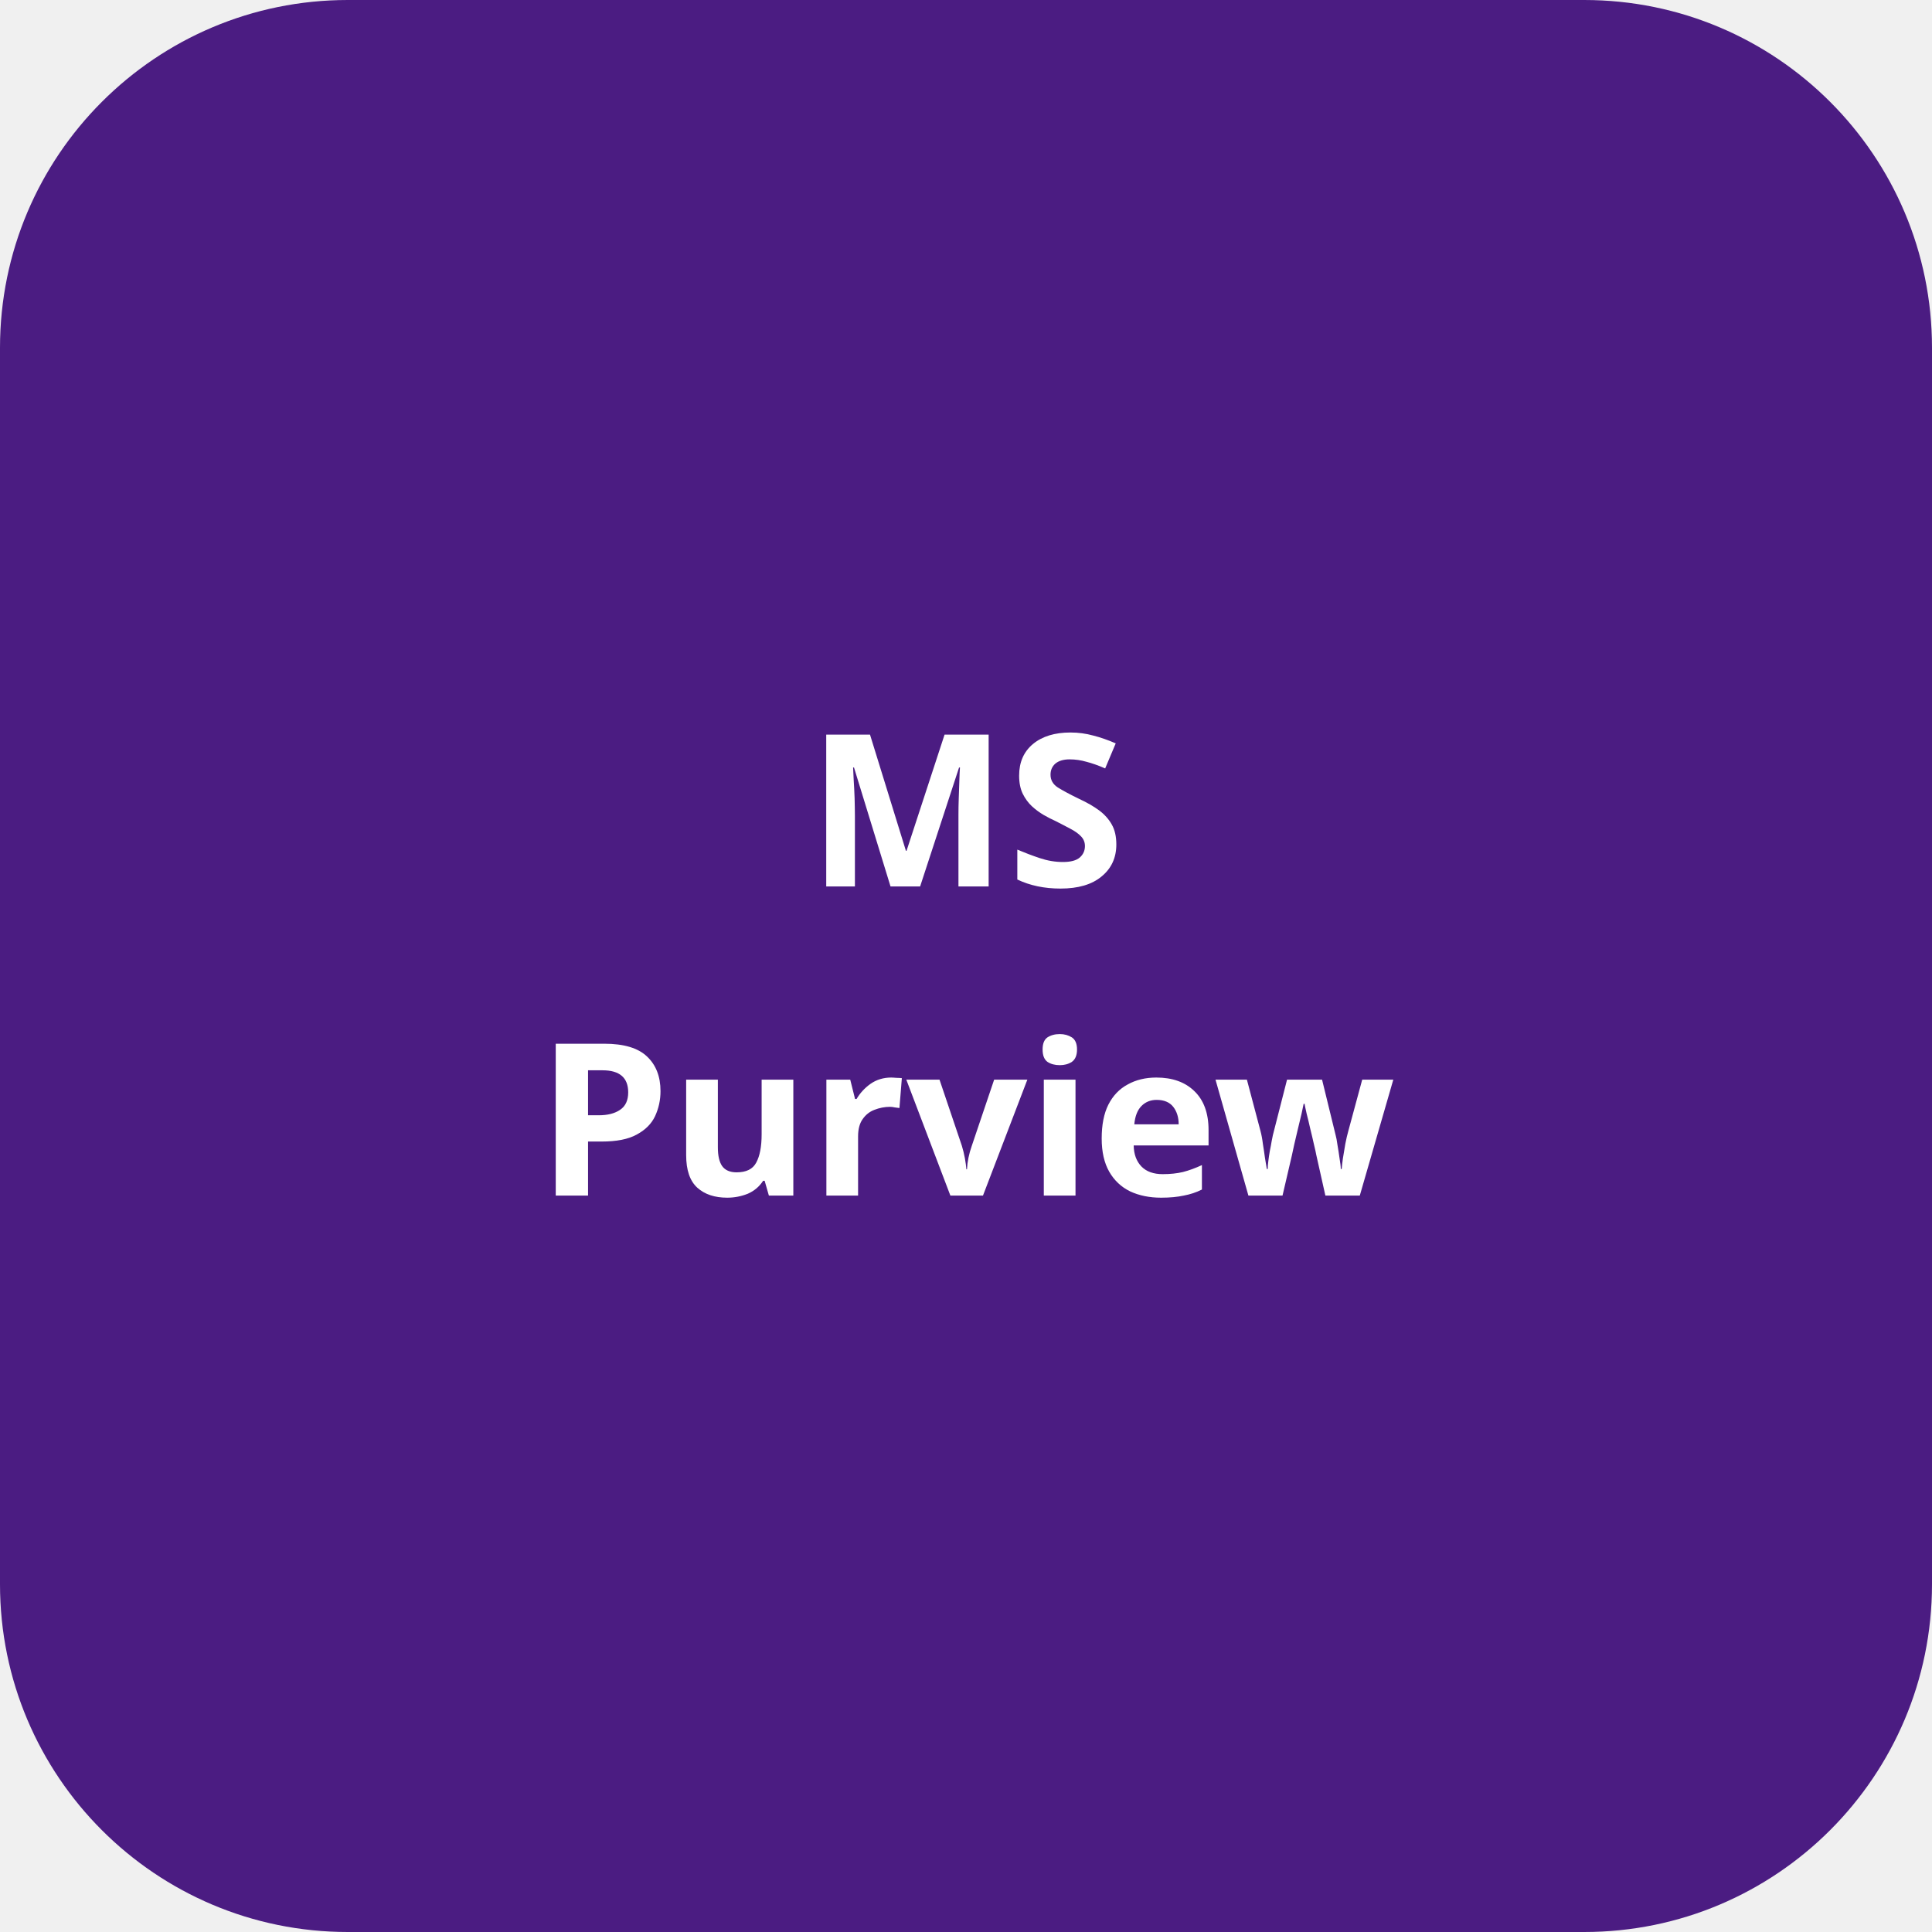
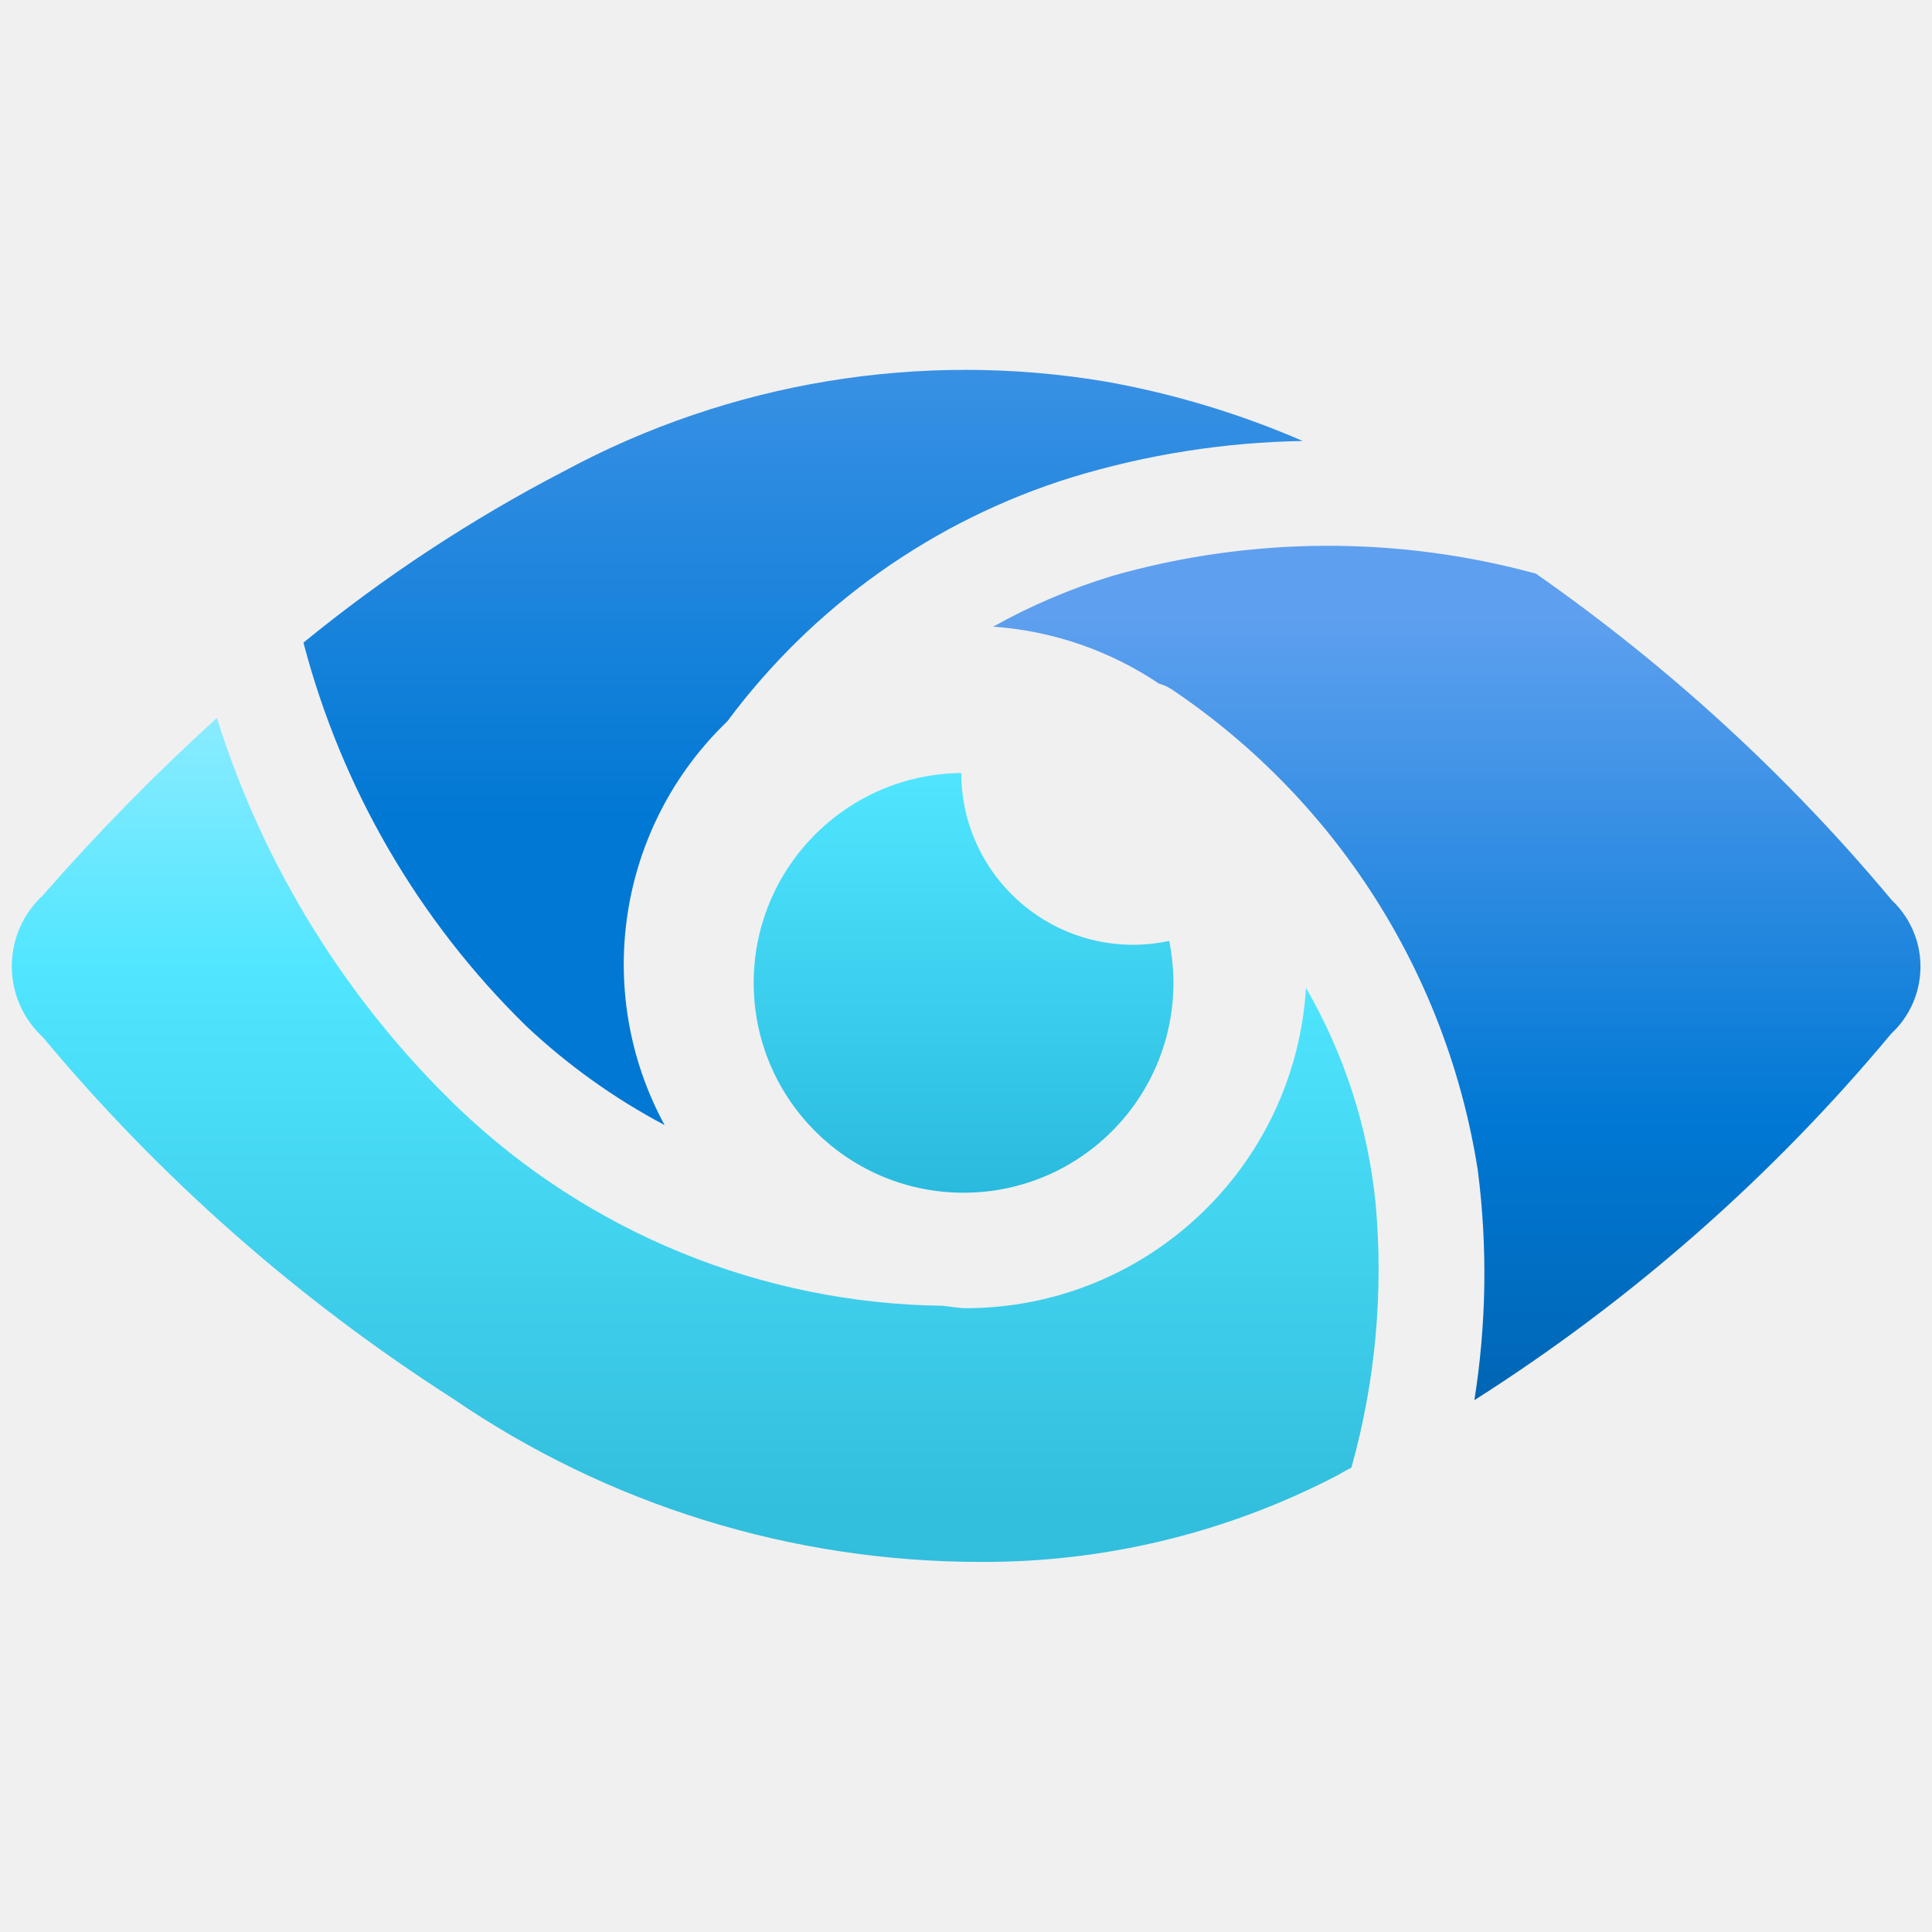
- <svg xmlns="http://www.w3.org/2000/svg" viewBox="0 0 100 100">
-   <rect width="100" height="100" rx="18" ry="18" fill="#4B1C82" />
-   <text x="50" y="42" dominant-baseline="middle" text-anchor="middle" font-family="system-ui, sans-serif" font-weight="700" font-size="11" fill="white">MS</text>
-   <text x="50" y="58" dominant-baseline="middle" text-anchor="middle" font-family="system-ui, sans-serif" font-weight="700" font-size="11" fill="white">Purview</text>
+ <svg xmlns="http://www.w3.org/2000/svg" version="1.1" id="Layer_1" x="0px" y="0px" viewBox="0 0 500 500" style="enable-background:new 0 0 500 500;" xml:space="preserve">
+   <style type="text/css">
+ 	.st0{fill:url(#SVGID_1_);}
+ 	.st1{fill:url(#SVGID_00000078752512887004802280000005689619808096703373_);}
+ 	.st2{fill:url(#SVGID_00000000938455338878114860000005090300476476082311_);}
+ 	.st3{fill:url(#SVGID_00000062888845095373847610000015670046095858653342_);}
+ </style>
+   <linearGradient id="SVGID_1_" gradientUnits="userSpaceOnUse" x1="249.37" y1="308.673" x2="249.37" y2="200.05">
+     <stop offset="0" style="stop-color:#29BADE" />
+     <stop offset="1" style="stop-color:#50E6FF" />
+   </linearGradient>
+   <path class="st0" d="M293.28,244.51c-24.56,0-44.48-19.9-44.51-44.46c-29.99,0.33-54.04,24.92-53.71,54.91  c0.33,29.99,24.92,54.04,54.91,53.71c29.99-0.33,54.04-24.92,53.71-54.91c-0.04-3.45-0.4-6.88-1.09-10.26  C299.53,244.16,296.41,244.5,293.28,244.51z" />
+   <linearGradient id="SVGID_00000075854636923193000240000013142184365114077320_" gradientUnits="userSpaceOnUse" x1="179.919" y1="404.223" x2="179.919" y2="95.418">
+     <stop offset="0.041" style="stop-color:#32BEDD" />
+     <stop offset="0.495" style="stop-color:#50E6FF" />
+     <stop offset="0.92" style="stop-color:#C3F1FF" />
+   </linearGradient>
+   <path style="fill:url(#SVGID_00000075854636923193000240000013142184365114077320_);" d="M355.99,311.23  c-1.99-19.58-8.13-38.52-18-55.55c-2.87,46.51-41.38,82.8-87.99,82.88c-2.11,0-4.09-0.47-6.15-0.63  c-46.65-0.61-91.35-18.85-125.12-51.05c-29.03-27.89-50.56-62.66-62.6-101.08c-15.89,14.44-30.93,29.78-45.06,45.94  c-10.12,9.37-10.74,25.17-1.37,35.29c0.44,0.48,0.9,0.93,1.37,1.37c30.37,36.42,66.16,67.97,106.1,93.53  c40.17,27.53,87.73,42.27,136.43,42.29c31.65,0.18,62.88-7.25,91.06-21.65c1.78-0.82,3.32-1.92,5.08-2.74  C355.98,357.54,358.1,334.28,355.99,311.23z" />
+   <linearGradient id="SVGID_00000118398247856370114850000009538093576200672444_" gradientUnits="userSpaceOnUse" x1="207.845" y1="278.734" x2="207.845" y2="9.971">
+     <stop offset="0.244" style="stop-color:#0078D4" />
+     <stop offset="0.6" style="stop-color:#2E8CE1" />
+     <stop offset="0.933" style="stop-color:#589EED" />
+   </linearGradient>
+   <path style="fill:url(#SVGID_00000118398247856370114850000009538093576200672444_);" d="M172,291.17  c-18.74-34.51-12.1-77.28,16.22-104.48c22.25-29.95,53.43-52.05,89.06-63.12c19.42-5.93,39.58-9.11,59.88-9.44  c-16.34-7.08-33.44-12.24-50.96-15.37c-47.99-8.08-97.31,0.06-140.16,23.14c-23.97,12.44-46.6,27.32-67.51,44.41  c9.87,37.68,29.79,71.97,57.63,99.21C146.9,275.63,158.96,284.26,172,291.17z" />
+   <linearGradient id="SVGID_00000142887456421092235290000000266993271742146961_" gradientUnits="userSpaceOnUse" x1="377.023" y1="404.402" x2="377.023" y2="118.075">
+     <stop offset="0" style="stop-color:#005BA1" />
+     <stop offset="0.399" style="stop-color:#0078D4" />
+     <stop offset="0.857" style="stop-color:#5EA0EF" />
+   </linearGradient>
+   <path style="fill:url(#SVGID_00000142887456421092235290000000266993271742146961_);" d="M489.59,232.96  c-26.82-32.13-57.79-60.54-92.1-84.5c-35.88-9.8-73.75-9.61-109.53,0.55c-10.74,3.28-21.13,7.68-30.93,13.17  c15.33,1.08,30.11,6.15,42.87,14.71c1.14,0.33,2.24,0.82,3.24,1.45c42.69,28.67,71.46,73.89,79.34,124.71  c2.51,19.72,2.2,39.68-0.91,59.31c40.67-25.85,77.07-57.85,107.91-94.88c9.56-8.9,10.1-23.87,1.19-33.43  C490.32,233.67,489.96,233.31,489.59,232.96z" />
</svg>
